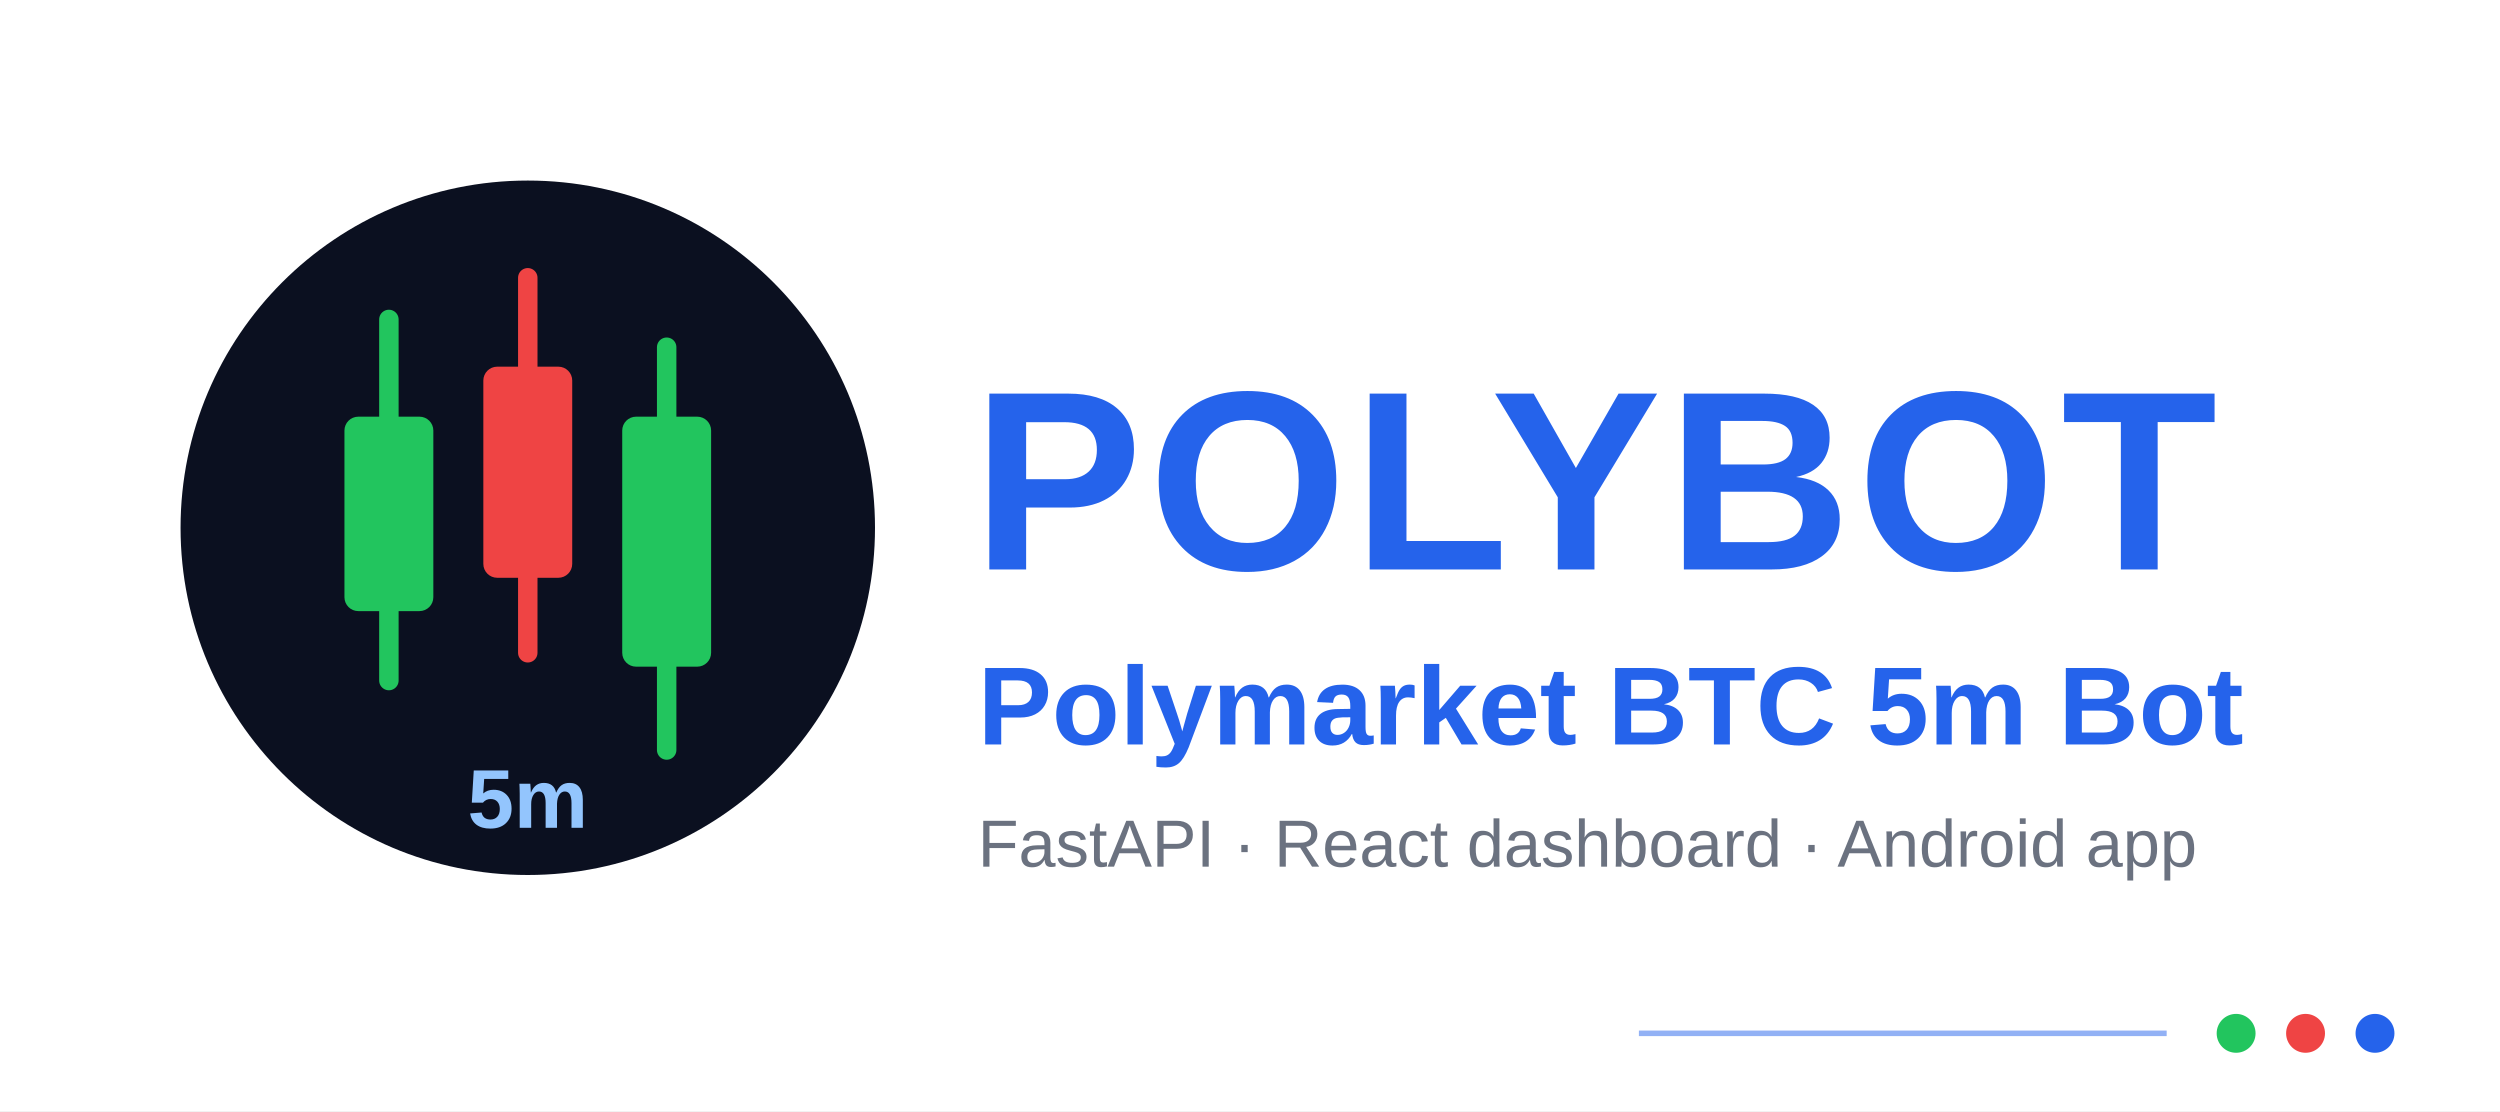
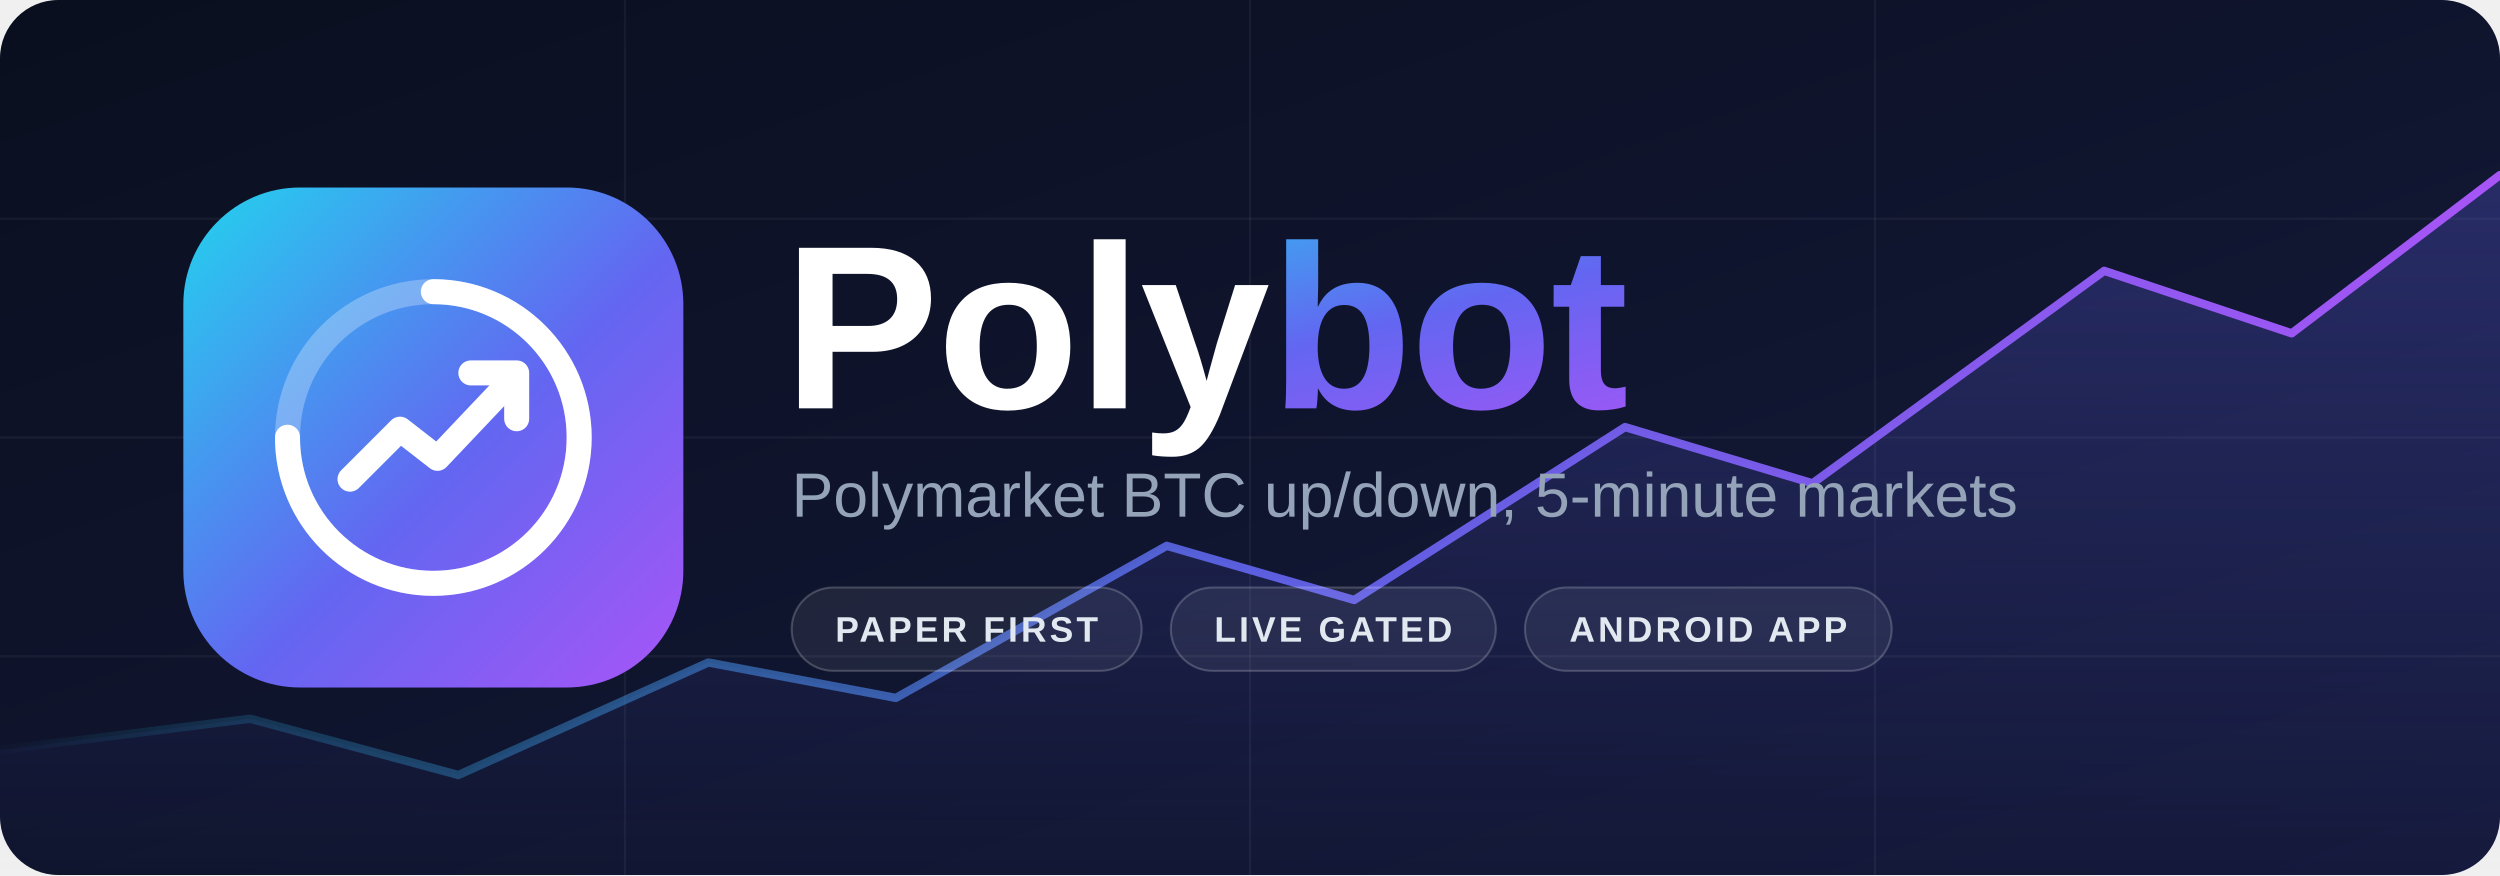
- <svg xmlns="http://www.w3.org/2000/svg" viewBox="0 0 900 400" width="900" height="400" role="img" aria-label="Polybot - Polymarket BTC 5m bot">
-   <rect width="900" height="400" fill="#ffffff" />
-   <circle cx="190" cy="190" r="125" fill="#0b1020" />
-   <g stroke-linecap="round">
-     <line x1="140" y1="115" x2="140" y2="245" stroke="#22c55e" stroke-width="7" />
-     <rect x="124" y="150" width="32" height="70" rx="5" fill="#22c55e" />
-     <line x1="190" y1="100" x2="190" y2="235" stroke="#ef4444" stroke-width="7" />
-     <rect x="174" y="132" width="32" height="76" rx="5" fill="#ef4444" />
-     <line x1="240" y1="125" x2="240" y2="270" stroke="#22c55e" stroke-width="7" />
-     <rect x="224" y="150" width="32" height="90" rx="5" fill="#22c55e" />
+ <svg xmlns="http://www.w3.org/2000/svg" viewBox="0 0 1200 420" width="1200" height="420" role="img" aria-label="Polybot - Polymarket BTC 5m bot">
+   <defs>
+     <linearGradient id="bg" x1="0" y1="0" x2="1" y2="1">
+       <stop offset="0" stop-color="#0a0f1f" />
+       <stop offset="1" stop-color="#151a3d" />
+     </linearGradient>
+     <linearGradient id="accent" x1="0" y1="0" x2="1" y2="1">
+       <stop offset="0" stop-color="#22d3ee" />
+       <stop offset="0.55" stop-color="#6366f1" />
+       <stop offset="1" stop-color="#a855f7" />
+     </linearGradient>
+     <linearGradient id="line" x1="0" y1="0" x2="1" y2="0">
+       <stop offset="0" stop-color="#22d3ee" stop-opacity="0" />
+       <stop offset="0.5" stop-color="#6366f1" stop-opacity="0.9" />
+       <stop offset="1" stop-color="#a855f7" />
+     </linearGradient>
+     <linearGradient id="area" x1="0" y1="0" x2="0" y2="1">
+       <stop offset="0" stop-color="#6366f1" stop-opacity="0.28" />
+       <stop offset="1" stop-color="#6366f1" stop-opacity="0" />
+     </linearGradient>
+   </defs>
+   <rect width="1200" height="420" rx="28" fill="url(#bg)" />
+   <g stroke="#ffffff" stroke-opacity="0.05" stroke-width="1">
+     <line x1="0" y1="105" x2="1200" y2="105" />
+     <line x1="0" y1="210" x2="1200" y2="210" />
+     <line x1="0" y1="315" x2="1200" y2="315" />
+     <line x1="300" y1="0" x2="300" y2="420" />
+     <line x1="600" y1="0" x2="600" y2="420" />
+     <line x1="900" y1="0" x2="900" y2="420" />
  </g>
-   <text x="190" y="298" text-anchor="middle" font-family="Arial, Helvetica, sans-serif" font-weight="700" font-size="30" fill="#93c5fd">5m</text>
-   <text x="350" y="205" font-family="Arial, Helvetica, sans-serif" font-weight="900" font-size="92" fill="#2563eb" letter-spacing="2">POLYBOT</text>
-   <text x="352" y="268" font-family="Arial, Helvetica, sans-serif" font-weight="700" font-size="40" fill="#2563eb">Polymarket BTC 5m Bot</text>
-   <text x="352" y="312" font-family="Arial, Helvetica, sans-serif" font-size="24" fill="#6b7280">FastAPI  ·  React dashboard  ·  Android app</text>
-   <line x1="590" y1="372" x2="780" y2="372" stroke="#2563eb" stroke-width="2" opacity="0.5" />
-   <circle cx="805" cy="372" r="7" fill="#22c55e" />
-   <circle cx="830" cy="372" r="7" fill="#ef4444" />
-   <circle cx="855" cy="372" r="7" fill="#2563eb" />
+   <path d="M0 360 L120 345 L220 372 L340 318 L430 335 L560 262 L650 288 L780 205 L870 232 L1010 130 L1100 160 L1200 84 L1200 420 L0 420 Z" fill="url(#area)" />
+   <polyline points="0,360 120,345 220,372 340,318 430,335 560,262 650,288 780,205 870,232 1010,130 1100,160 1200,84" fill="none" stroke="url(#line)" stroke-width="4" stroke-linejoin="round" stroke-linecap="round" />
+   <g transform="translate(88 90)">
+     <rect width="240" height="240" rx="56" fill="url(#accent)" />
+     <circle cx="120" cy="120" r="70" fill="none" stroke="#ffffff" stroke-opacity="0.28" stroke-width="12" />
+     <circle cx="120" cy="120" r="70" fill="none" stroke="#ffffff" stroke-width="12" stroke-linecap="round" stroke-dasharray="330 440" transform="rotate(-90 120 120)" />
+     <polyline points="80,140 104,116 122,130 158,92" fill="none" stroke="#ffffff" stroke-width="12" stroke-linecap="round" stroke-linejoin="round" />
+     <polyline points="138,89 160,89 160,111" fill="none" stroke="#ffffff" stroke-width="12" stroke-linecap="round" stroke-linejoin="round" />
+   </g>
+   <text x="376" y="196" font-family="Arial, Helvetica, sans-serif" font-weight="800" font-size="112" fill="#ffffff" letter-spacing="-1">Poly<tspan fill="url(#accent)">bot</tspan>
+   </text>
+   <text x="380" y="248" font-family="Arial, Helvetica, sans-serif" font-size="30" fill="#94a3b8">Polymarket BTC up/down, 5-minute markets</text>
+   <g font-family="Arial, Helvetica, sans-serif" font-weight="700" font-size="17" letter-spacing="1.5" text-anchor="middle" fill="#e2e8f0">
+     <rect x="380" y="282" width="168" height="40" rx="20" fill="#ffffff" fill-opacity="0.07" stroke="#ffffff" stroke-opacity="0.2" />
+     <text x="464" y="308">PAPER FIRST</text>
+     <rect x="562" y="282" width="156" height="40" rx="20" fill="#ffffff" fill-opacity="0.07" stroke="#ffffff" stroke-opacity="0.2" />
+     <text x="640" y="308">LIVE GATED</text>
+     <rect x="732" y="282" width="176" height="40" rx="20" fill="#ffffff" fill-opacity="0.07" stroke="#ffffff" stroke-opacity="0.2" />
+     <text x="820" y="308">ANDROID APP</text>
+   </g>
</svg>
